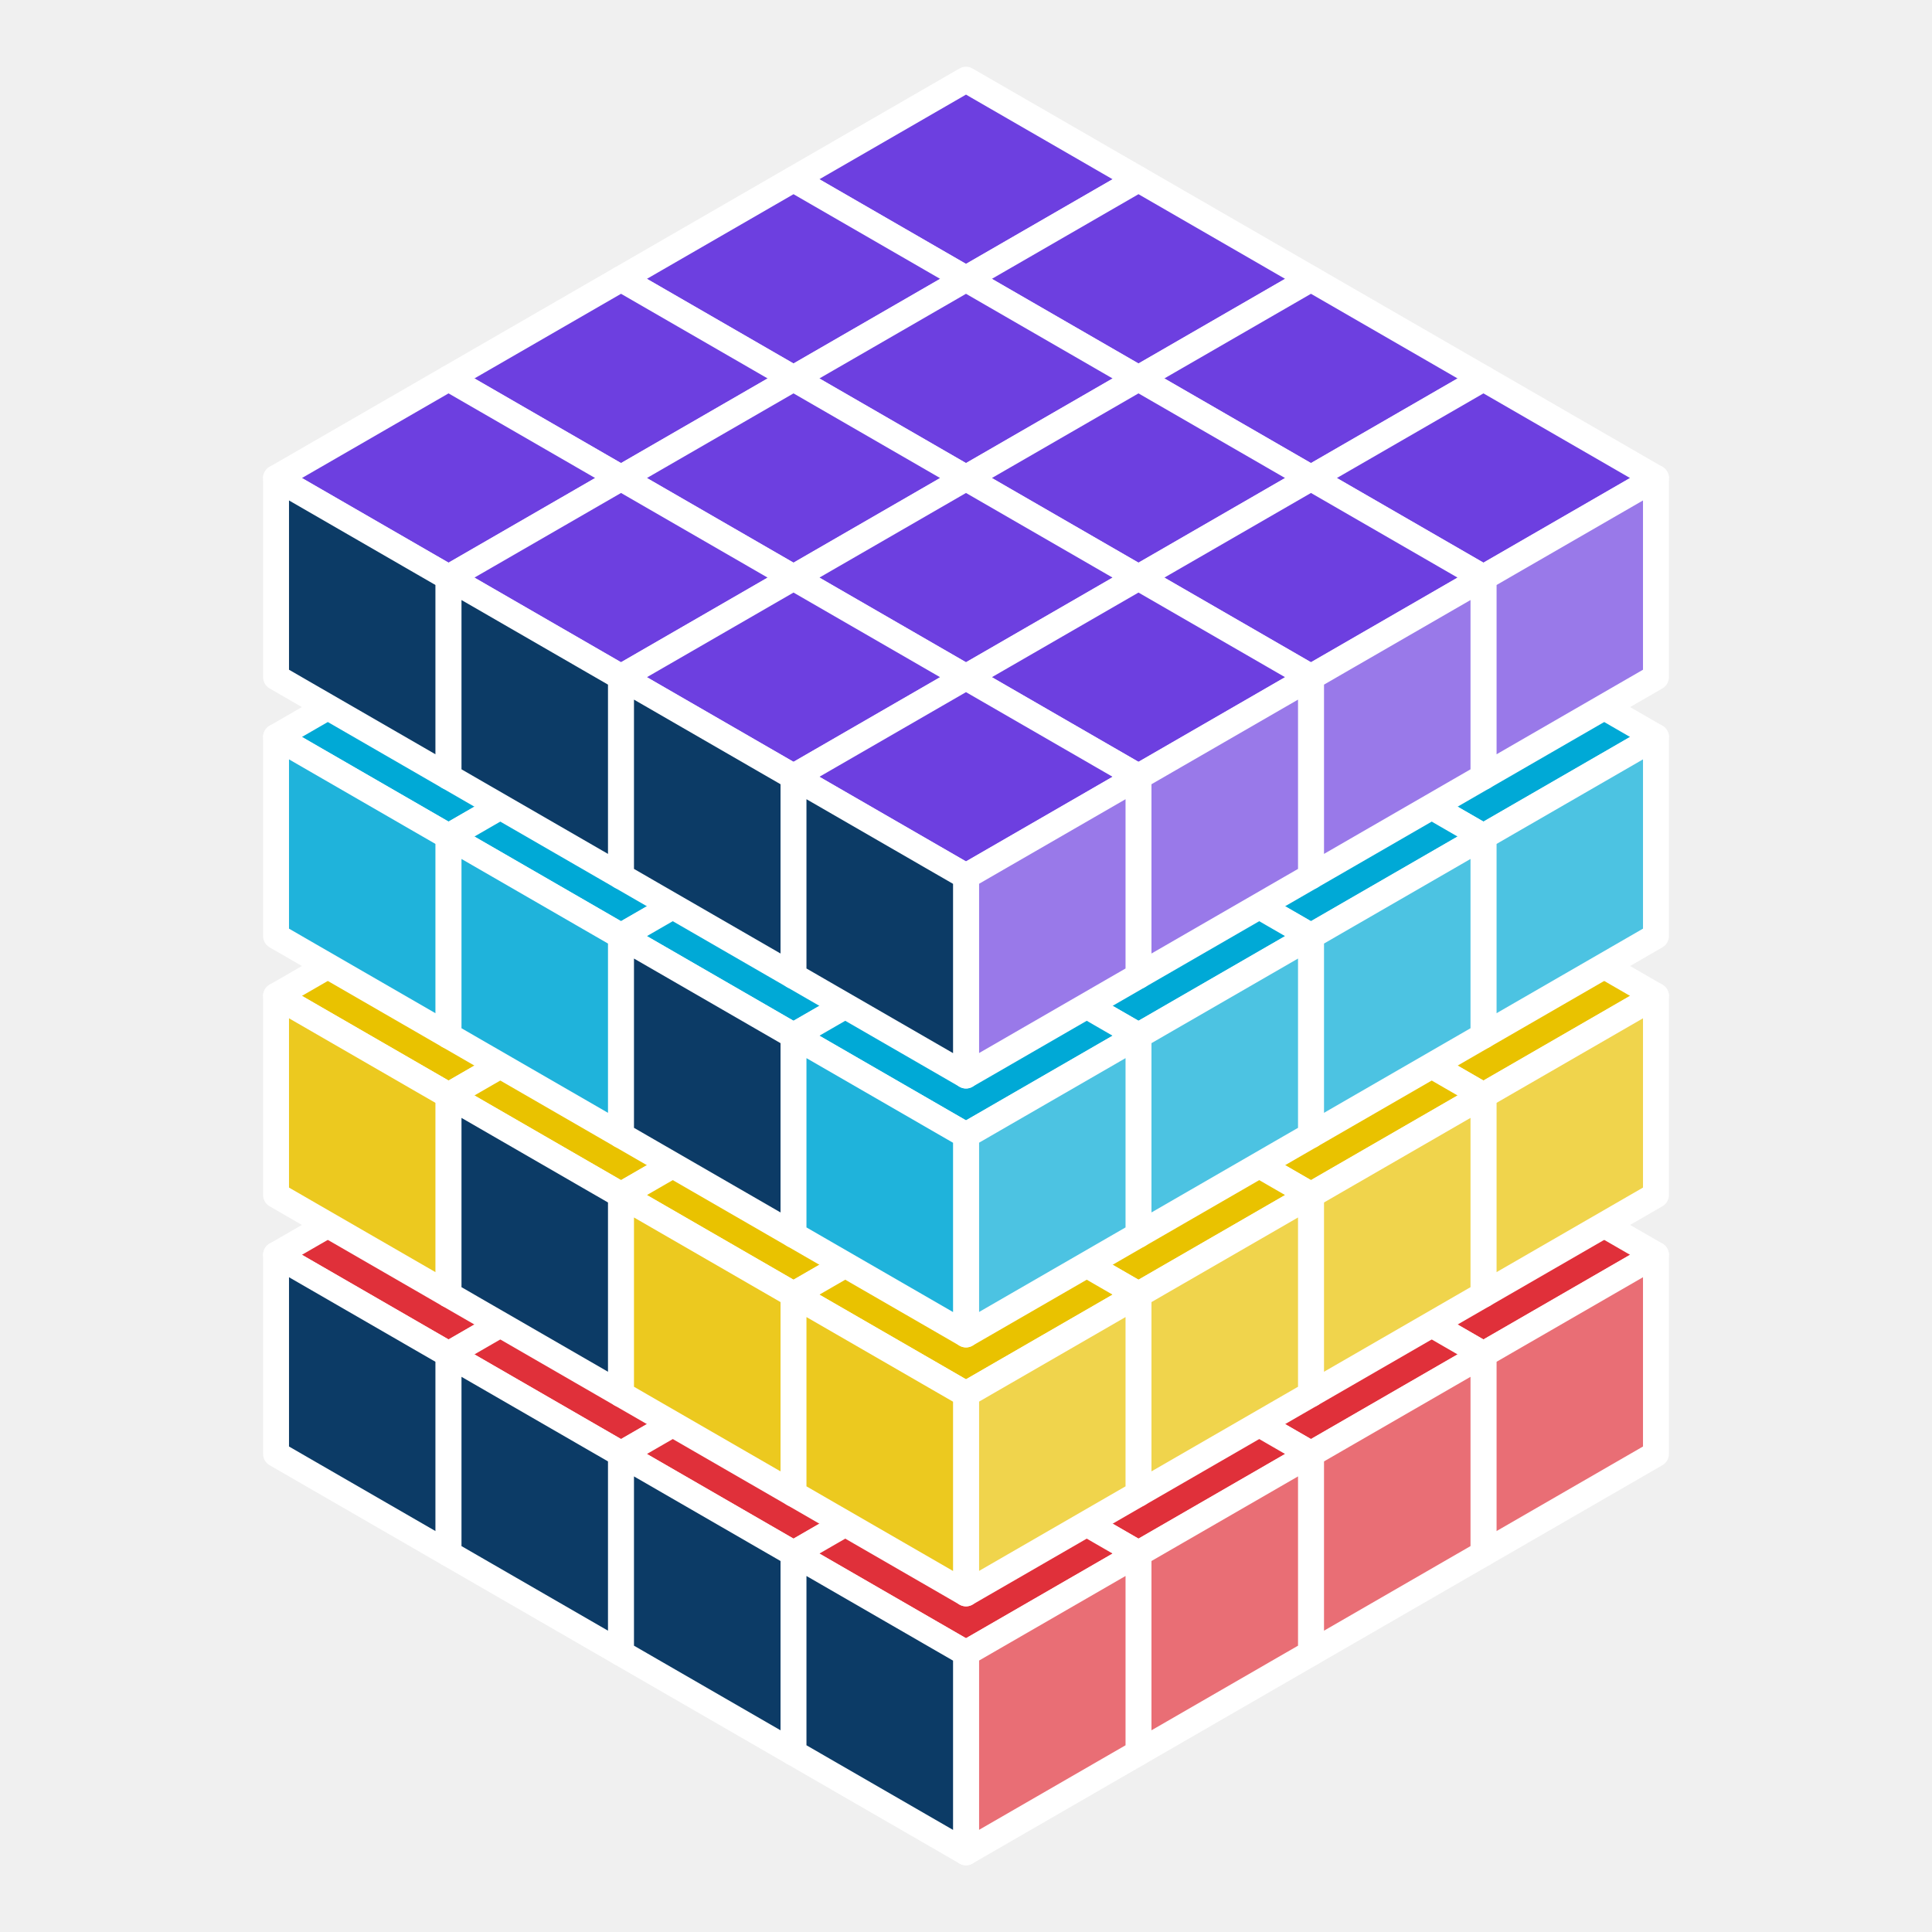
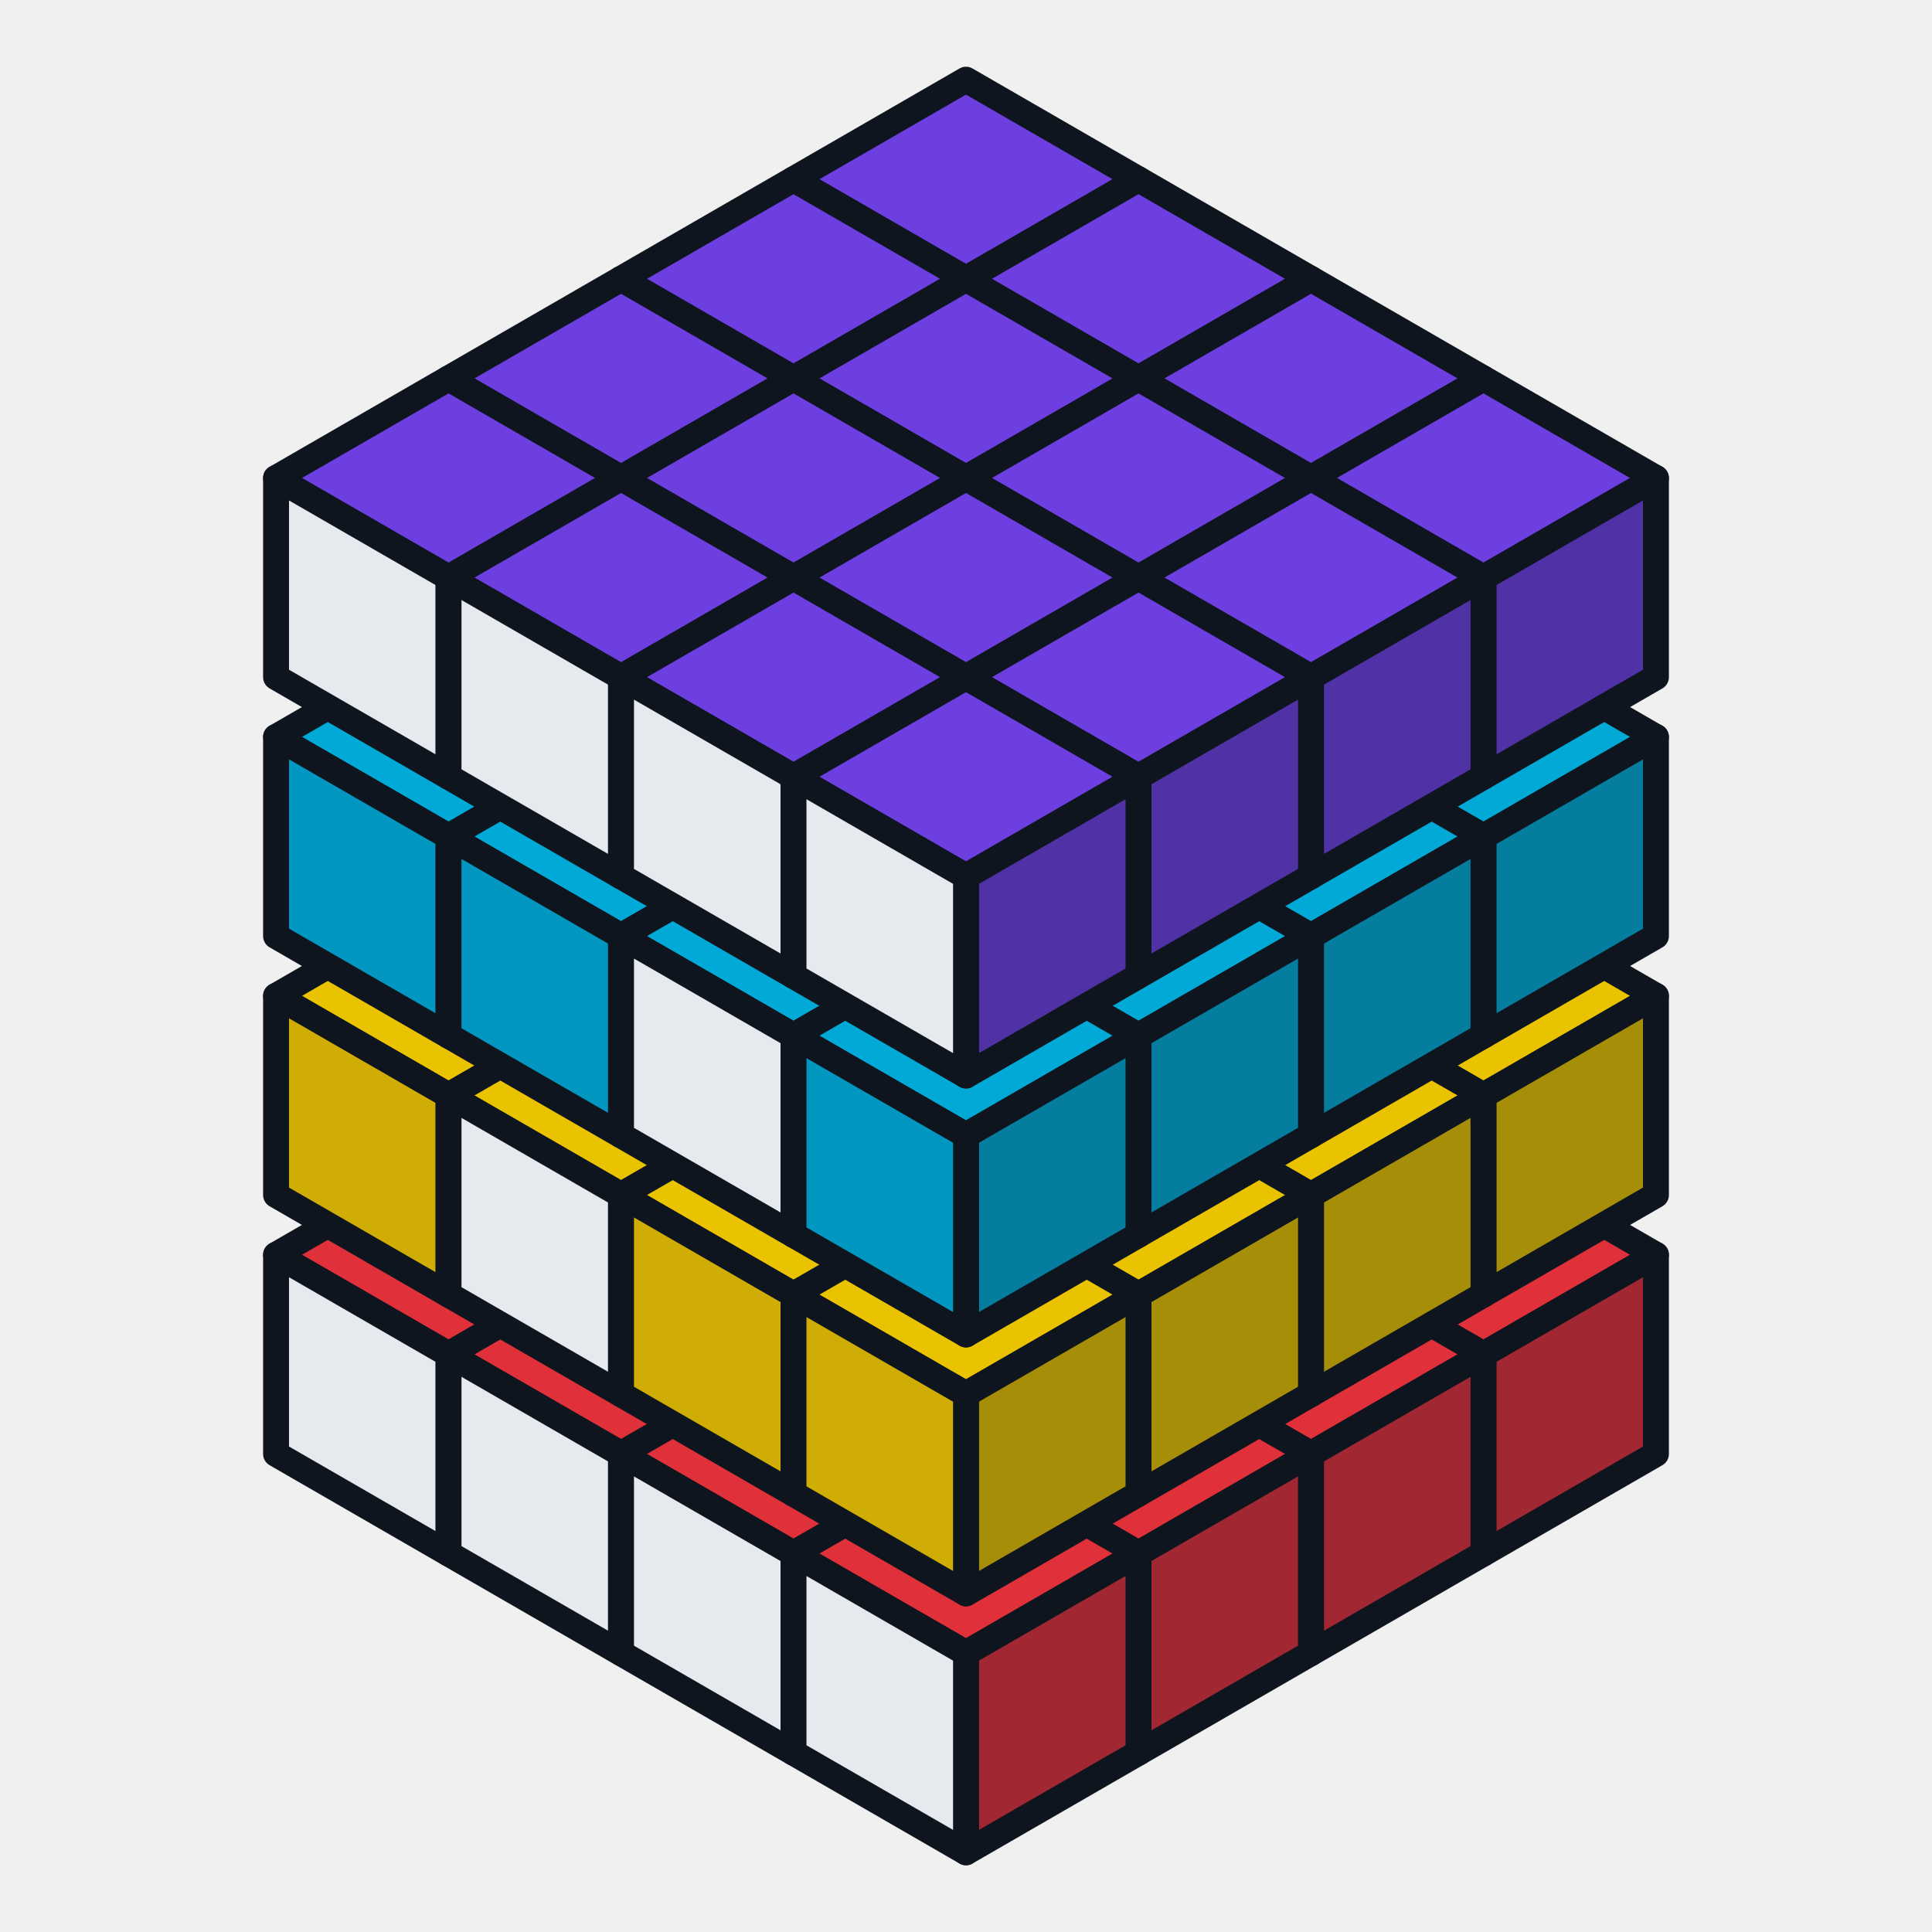
<svg xmlns="http://www.w3.org/2000/svg" viewBox="-48.50 -53.00 97.00 97.00" width="388" height="388" role="img" aria-label="Zeit">
-   <g id="mark" stroke="#FFFFFF" stroke-width="1.3" stroke-linejoin="round">
+   <g id="mark" stroke="#0E151E" stroke-width="1.3" stroke-linejoin="round">
    <g id="t4">
      <g class="top">
        <polygon points="0.00,-10.00 8.66,-5.00 0.00,0.00 -8.66,-5.00" fill="#E0303A" />
        <polygon points="8.66,-5.00 17.32,0.00 8.66,5.00 0.00,0.00" fill="#E0303A" />
        <polygon points="17.32,0.00 25.98,5.00 17.32,10.00 8.66,5.00" fill="#E0303A" />
        <polygon points="25.98,5.00 34.64,10.00 25.98,15.00 17.32,10.00" fill="#E0303A" />
        <polygon points="-8.66,-5.00 0.00,0.00 -8.66,5.00 -17.32,0.00" fill="#E0303A" />
        <polygon points="0.00,0.00 8.66,5.00 0.00,10.00 -8.66,5.00" fill="#E0303A" />
        <polygon points="8.66,5.00 17.32,10.00 8.66,15.00 0.00,10.00" fill="#E0303A" />
        <polygon points="17.32,10.00 25.98,15.00 17.32,20.00 8.66,15.00" fill="#E0303A" />
        <polygon points="-17.32,0.00 -8.66,5.00 -17.32,10.00 -25.98,5.00" fill="#E0303A" />
        <polygon points="-8.66,5.00 0.00,10.00 -8.66,15.00 -17.32,10.00" fill="#E0303A" />
        <polygon points="0.00,10.00 8.66,15.00 0.00,20.00 -8.66,15.00" fill="#E0303A" />
        <polygon points="8.66,15.00 17.32,20.00 8.66,25.00 0.00,20.00" fill="#E0303A" />
        <polygon points="-25.98,5.00 -17.32,10.00 -25.98,15.00 -34.64,10.00" fill="#E0303A" />
        <polygon points="-17.32,10.00 -8.66,15.00 -17.32,20.00 -25.98,15.00" fill="#E0303A" />
        <polygon points="-8.66,15.00 0.00,20.00 -8.66,25.00 -17.32,20.00" fill="#E0303A" />
        <polygon points="0.00,20.00 8.66,25.00 0.00,30.00 -8.66,25.00" fill="#E0303A" />
      </g>
      <g class="right">
-         <polygon points="34.64,10.00 25.98,15.00 25.98,25.00 34.64,20.00" fill="#E96E75" />
-         <polygon points="25.98,15.00 17.32,20.00 17.32,30.00 25.98,25.00" fill="#E96E75" />
-         <polygon points="17.32,20.00 8.66,25.00 8.66,35.00 17.32,30.00" fill="#E96E75" />
-         <polygon points="8.66,25.00 0.00,30.00 0.00,40.00 8.66,35.00" fill="#E96E75" />
+         <polygon points="34.64,10.00 25.98,15.00 25.98,25.00 34.64,20.00" fill="#A12832" />
+         <polygon points="25.98,15.00 17.32,20.00 17.32,30.00 25.98,25.00" fill="#A12832" />
+         <polygon points="17.32,20.00 8.66,25.00 8.66,35.00 17.32,30.00" fill="#A12832" />
+         <polygon points="8.66,25.00 0.00,30.00 0.00,40.00 8.66,35.00" fill="#A12832" />
      </g>
      <g class="front">
-         <polygon class="z" points="-34.64,10.00 -25.98,15.00 -25.98,25.00 -34.64,20.00" fill="#0C3B66" />
-         <polygon class="z" points="-25.98,15.00 -17.32,20.00 -17.32,30.00 -25.98,25.00" fill="#0C3B66" />
-         <polygon class="z" points="-17.32,20.00 -8.66,25.00 -8.66,35.00 -17.32,30.00" fill="#0C3B66" />
-         <polygon class="z" points="-8.66,25.00 0.00,30.00 0.00,40.00 -8.66,35.00" fill="#0C3B66" />
+         <polygon class="z" points="-34.64,10.00 -25.98,15.00 -25.98,25.00 -34.64,20.00" fill="#E6E9EE" />
+         <polygon class="z" points="-25.98,15.00 -17.32,20.00 -17.32,30.00 -25.98,25.00" fill="#E6E9EE" />
+         <polygon class="z" points="-17.32,20.00 -8.66,25.00 -8.66,35.00 -17.32,30.00" fill="#E6E9EE" />
+         <polygon class="z" points="-8.66,25.00 0.00,30.00 0.00,40.00 -8.66,35.00" fill="#E6E9EE" />
      </g>
    </g>
    <g id="t3">
      <g class="top">
        <polygon points="0.00,-23.00 8.66,-18.00 0.00,-13.00 -8.66,-18.00" fill="#E9C200" />
        <polygon points="8.66,-18.00 17.32,-13.00 8.66,-8.00 0.00,-13.00" fill="#E9C200" />
        <polygon points="17.32,-13.00 25.98,-8.00 17.32,-3.00 8.66,-8.00" fill="#E9C200" />
        <polygon points="25.98,-8.00 34.64,-3.00 25.98,2.00 17.32,-3.00" fill="#E9C200" />
        <polygon points="-8.66,-18.00 0.00,-13.00 -8.66,-8.00 -17.32,-13.00" fill="#E9C200" />
        <polygon points="0.00,-13.00 8.66,-8.00 0.00,-3.00 -8.66,-8.00" fill="#E9C200" />
        <polygon points="8.66,-8.00 17.32,-3.00 8.66,2.00 0.00,-3.00" fill="#E9C200" />
        <polygon points="17.32,-3.00 25.98,2.00 17.32,7.00 8.66,2.00" fill="#E9C200" />
        <polygon points="-17.32,-13.00 -8.66,-8.00 -17.32,-3.00 -25.98,-8.00" fill="#E9C200" />
        <polygon points="-8.66,-8.00 0.00,-3.00 -8.66,2.00 -17.32,-3.00" fill="#E9C200" />
        <polygon points="0.00,-3.00 8.66,2.00 0.00,7.00 -8.66,2.00" fill="#E9C200" />
        <polygon points="8.66,2.00 17.32,7.00 8.66,12.00 0.00,7.00" fill="#E9C200" />
        <polygon points="-25.98,-8.00 -17.32,-3.00 -25.98,2.00 -34.64,-3.00" fill="#E9C200" />
        <polygon points="-17.32,-3.00 -8.66,2.00 -17.32,7.00 -25.98,2.00" fill="#E9C200" />
        <polygon points="-8.66,2.00 0.00,7.00 -8.66,12.00 -17.32,7.00" fill="#E9C200" />
        <polygon points="0.00,7.00 8.66,12.00 0.00,17.00 -8.66,12.00" fill="#E9C200" />
      </g>
      <g class="right">
-         <polygon points="34.64,-3.00 25.98,2.00 25.98,12.00 34.64,7.00" fill="#F0D44C" />
-         <polygon points="25.98,2.00 17.32,7.00 17.32,17.00 25.98,12.00" fill="#F0D44C" />
-         <polygon points="17.32,7.00 8.66,12.00 8.66,22.00 17.32,17.00" fill="#F0D44C" />
-         <polygon points="8.66,12.00 0.00,17.00 0.00,27.00 8.66,22.00" fill="#F0D44C" />
+         <polygon points="34.64,-3.00 25.98,2.00 25.98,12.00 34.64,7.00" fill="#A78E09" />
+         <polygon points="25.98,2.00 17.32,7.00 17.32,17.00 25.98,12.00" fill="#A78E09" />
+         <polygon points="17.32,7.00 8.66,12.00 8.66,22.00 17.32,17.00" fill="#A78E09" />
+         <polygon points="8.66,12.00 0.00,17.00 0.00,27.00 8.66,22.00" fill="#A78E09" />
      </g>
      <g class="front">
-         <polygon points="-34.64,-3.00 -25.98,2.00 -25.98,12.00 -34.64,7.00" fill="#ECC91F" />
-         <polygon class="z" points="-25.98,2.00 -17.32,7.00 -17.32,17.00 -25.98,12.00" fill="#0C3B66" />
-         <polygon points="-17.32,7.00 -8.66,12.00 -8.66,22.00 -17.32,17.00" fill="#ECC91F" />
-         <polygon points="-8.66,12.00 0.00,17.00 0.00,27.00 -8.66,22.00" fill="#ECC91F" />
+         <polygon points="-34.64,-3.00 -25.98,2.00 -25.98,12.00 -34.64,7.00" fill="#CFAD04" />
+         <polygon class="z" points="-25.98,2.00 -17.32,7.00 -17.32,17.00 -25.98,12.00" fill="#E6E9EE" />
+         <polygon points="-17.32,7.00 -8.66,12.00 -8.66,22.00 -17.32,17.00" fill="#CFAD04" />
+         <polygon points="-8.66,12.00 0.00,17.00 0.00,27.00 -8.66,22.00" fill="#CFAD04" />
      </g>
    </g>
    <g id="t2">
      <g class="top">
        <polygon points="0.00,-36.00 8.66,-31.00 0.00,-26.00 -8.66,-31.00" fill="#00A9D6" />
        <polygon points="8.66,-31.00 17.32,-26.00 8.66,-21.00 0.00,-26.00" fill="#00A9D6" />
        <polygon points="17.32,-26.00 25.98,-21.00 17.32,-16.00 8.66,-21.00" fill="#00A9D6" />
        <polygon points="25.98,-21.00 34.64,-16.00 25.98,-11.00 17.32,-16.00" fill="#00A9D6" />
        <polygon points="-8.66,-31.00 0.00,-26.00 -8.66,-21.00 -17.32,-26.00" fill="#00A9D6" />
        <polygon points="0.00,-26.00 8.66,-21.00 0.00,-16.00 -8.66,-21.00" fill="#00A9D6" />
        <polygon points="8.66,-21.00 17.32,-16.00 8.66,-11.00 0.00,-16.00" fill="#00A9D6" />
        <polygon points="17.32,-16.00 25.98,-11.00 17.32,-6.00 8.66,-11.00" fill="#00A9D6" />
        <polygon points="-17.32,-26.00 -8.66,-21.00 -17.32,-16.00 -25.98,-21.00" fill="#00A9D6" />
        <polygon points="-8.66,-21.00 0.00,-16.00 -8.66,-11.00 -17.32,-16.00" fill="#00A9D6" />
        <polygon points="0.00,-16.00 8.66,-11.00 0.00,-6.00 -8.66,-11.00" fill="#00A9D6" />
        <polygon points="8.66,-11.00 17.32,-6.00 8.66,-1.00 0.00,-6.00" fill="#00A9D6" />
        <polygon points="-25.98,-21.00 -17.32,-16.00 -25.98,-11.00 -34.64,-16.00" fill="#00A9D6" />
        <polygon points="-17.32,-16.00 -8.66,-11.00 -17.32,-6.00 -25.98,-11.00" fill="#00A9D6" />
        <polygon points="-8.66,-11.00 0.00,-6.00 -8.66,-1.00 -17.32,-6.00" fill="#00A9D6" />
        <polygon points="0.00,-6.00 8.66,-1.00 0.00,4.00 -8.66,-1.00" fill="#00A9D6" />
      </g>
      <g class="right">
-         <polygon points="34.64,-16.00 25.98,-11.00 25.98,-1.00 34.64,-6.00" fill="#4CC3E2" />
-         <polygon points="25.98,-11.00 17.32,-6.00 17.32,4.00 25.98,-1.00" fill="#4CC3E2" />
-         <polygon points="17.32,-6.00 8.66,-1.00 8.66,9.00 17.32,4.00" fill="#4CC3E2" />
-         <polygon points="8.66,-1.00 0.00,4.00 0.00,14.00 8.66,9.00" fill="#4CC3E2" />
+         <polygon points="34.64,-16.00 25.98,-11.00 25.98,-1.00 34.64,-6.00" fill="#047D9F" />
+         <polygon points="25.98,-11.00 17.32,-6.00 17.32,4.00 25.98,-1.00" fill="#047D9F" />
+         <polygon points="17.32,-6.00 8.66,-1.00 8.66,9.00 17.32,4.00" fill="#047D9F" />
+         <polygon points="8.66,-1.00 0.00,4.00 0.00,14.00 8.66,9.00" fill="#047D9F" />
      </g>
      <g class="front">
-         <polygon points="-34.64,-16.00 -25.98,-11.00 -25.98,-1.00 -34.64,-6.00" fill="#1FB3DB" />
-         <polygon points="-25.98,-11.00 -17.32,-6.00 -17.32,4.00 -25.98,-1.00" fill="#1FB3DB" />
-         <polygon class="z" points="-17.32,-6.00 -8.66,-1.00 -8.66,9.00 -17.32,4.00" fill="#0C3B66" />
-         <polygon points="-8.66,-1.00 0.00,4.00 0.00,14.00 -8.66,9.00" fill="#1FB3DB" />
+         <polygon points="-34.64,-16.00 -25.98,-11.00 -25.98,-1.00 -34.64,-6.00" fill="#0297C0" />
+         <polygon points="-25.98,-11.00 -17.32,-6.00 -17.32,4.00 -25.98,-1.00" fill="#0297C0" />
+         <polygon class="z" points="-17.32,-6.00 -8.66,-1.00 -8.66,9.00 -17.32,4.00" fill="#E6E9EE" />
+         <polygon points="-8.66,-1.00 0.00,4.00 0.00,14.00 -8.66,9.00" fill="#0297C0" />
      </g>
    </g>
    <g id="t1">
      <g class="top">
        <polygon points="0.00,-49.00 8.66,-44.00 0.00,-39.00 -8.66,-44.00" fill="#6D3FE0" />
        <polygon points="8.66,-44.00 17.32,-39.00 8.66,-34.00 0.00,-39.00" fill="#6D3FE0" />
        <polygon points="17.32,-39.00 25.98,-34.00 17.32,-29.00 8.66,-34.00" fill="#6D3FE0" />
        <polygon points="25.98,-34.00 34.64,-29.00 25.98,-24.00 17.32,-29.00" fill="#6D3FE0" />
        <polygon points="-8.66,-44.00 0.00,-39.00 -8.66,-34.00 -17.32,-39.00" fill="#6D3FE0" />
        <polygon points="0.00,-39.00 8.66,-34.00 0.00,-29.00 -8.66,-34.00" fill="#6D3FE0" />
        <polygon points="8.66,-34.00 17.32,-29.00 8.66,-24.00 0.00,-29.00" fill="#6D3FE0" />
        <polygon points="17.32,-29.00 25.98,-24.00 17.32,-19.00 8.66,-24.00" fill="#6D3FE0" />
        <polygon points="-17.32,-39.00 -8.66,-34.00 -17.32,-29.00 -25.98,-34.00" fill="#6D3FE0" />
        <polygon points="-8.66,-34.00 0.00,-29.00 -8.66,-24.00 -17.32,-29.00" fill="#6D3FE0" />
        <polygon points="0.00,-29.00 8.66,-24.00 0.00,-19.00 -8.66,-24.00" fill="#6D3FE0" />
        <polygon points="8.66,-24.00 17.32,-19.00 8.66,-14.00 0.00,-19.00" fill="#6D3FE0" />
        <polygon points="-25.98,-34.00 -17.32,-29.00 -25.98,-24.00 -34.64,-29.00" fill="#6D3FE0" />
        <polygon points="-17.32,-29.00 -8.66,-24.00 -17.32,-19.00 -25.98,-24.00" fill="#6D3FE0" />
        <polygon points="-8.66,-24.00 0.00,-19.00 -8.66,-14.00 -17.32,-19.00" fill="#6D3FE0" />
        <polygon points="0.00,-19.00 8.66,-14.00 0.00,-9.00 -8.66,-14.00" fill="#6D3FE0" />
      </g>
      <g class="right">
-         <polygon points="34.64,-29.00 25.98,-24.00 25.98,-14.00 34.64,-19.00" fill="#9979E9" />
-         <polygon points="25.98,-24.00 17.32,-19.00 17.32,-9.00 25.98,-14.00" fill="#9979E9" />
-         <polygon points="17.32,-19.00 8.66,-14.00 8.66,-4.00 17.32,-9.00" fill="#9979E9" />
-         <polygon points="8.66,-14.00 0.00,-9.00 0.00,1.00 8.66,-4.00" fill="#9979E9" />
+         <polygon points="34.64,-29.00 25.98,-24.00 25.98,-14.00 34.64,-19.00" fill="#5032A6" />
+         <polygon points="25.98,-24.00 17.32,-19.00 17.32,-9.00 25.98,-14.00" fill="#5032A6" />
+         <polygon points="17.32,-19.00 8.66,-14.00 8.66,-4.00 17.32,-9.00" fill="#5032A6" />
+         <polygon points="8.66,-14.00 0.00,-9.00 0.00,1.00 8.66,-4.00" fill="#5032A6" />
      </g>
      <g class="front">
-         <polygon class="z" points="-34.64,-29.00 -25.98,-24.00 -25.98,-14.00 -34.64,-19.00" fill="#0C3B66" />
-         <polygon class="z" points="-25.98,-24.00 -17.32,-19.00 -17.32,-9.00 -25.98,-14.00" fill="#0C3B66" />
-         <polygon class="z" points="-17.32,-19.00 -8.66,-14.00 -8.66,-4.00 -17.32,-9.00" fill="#0C3B66" />
-         <polygon class="z" points="-8.66,-14.00 0.00,-9.00 0.00,1.00 -8.66,-4.00" fill="#0C3B66" />
+         <polygon class="z" points="-34.64,-29.00 -25.98,-24.00 -25.98,-14.00 -34.64,-19.00" fill="#E6E9EE" />
+         <polygon class="z" points="-25.98,-24.00 -17.32,-19.00 -17.32,-9.00 -25.98,-14.00" fill="#E6E9EE" />
+         <polygon class="z" points="-17.32,-19.00 -8.66,-14.00 -8.66,-4.00 -17.32,-9.00" fill="#E6E9EE" />
+         <polygon class="z" points="-8.66,-14.00 0.00,-9.00 0.00,1.00 -8.66,-4.00" fill="#E6E9EE" />
      </g>
    </g>
  </g>
</svg>
